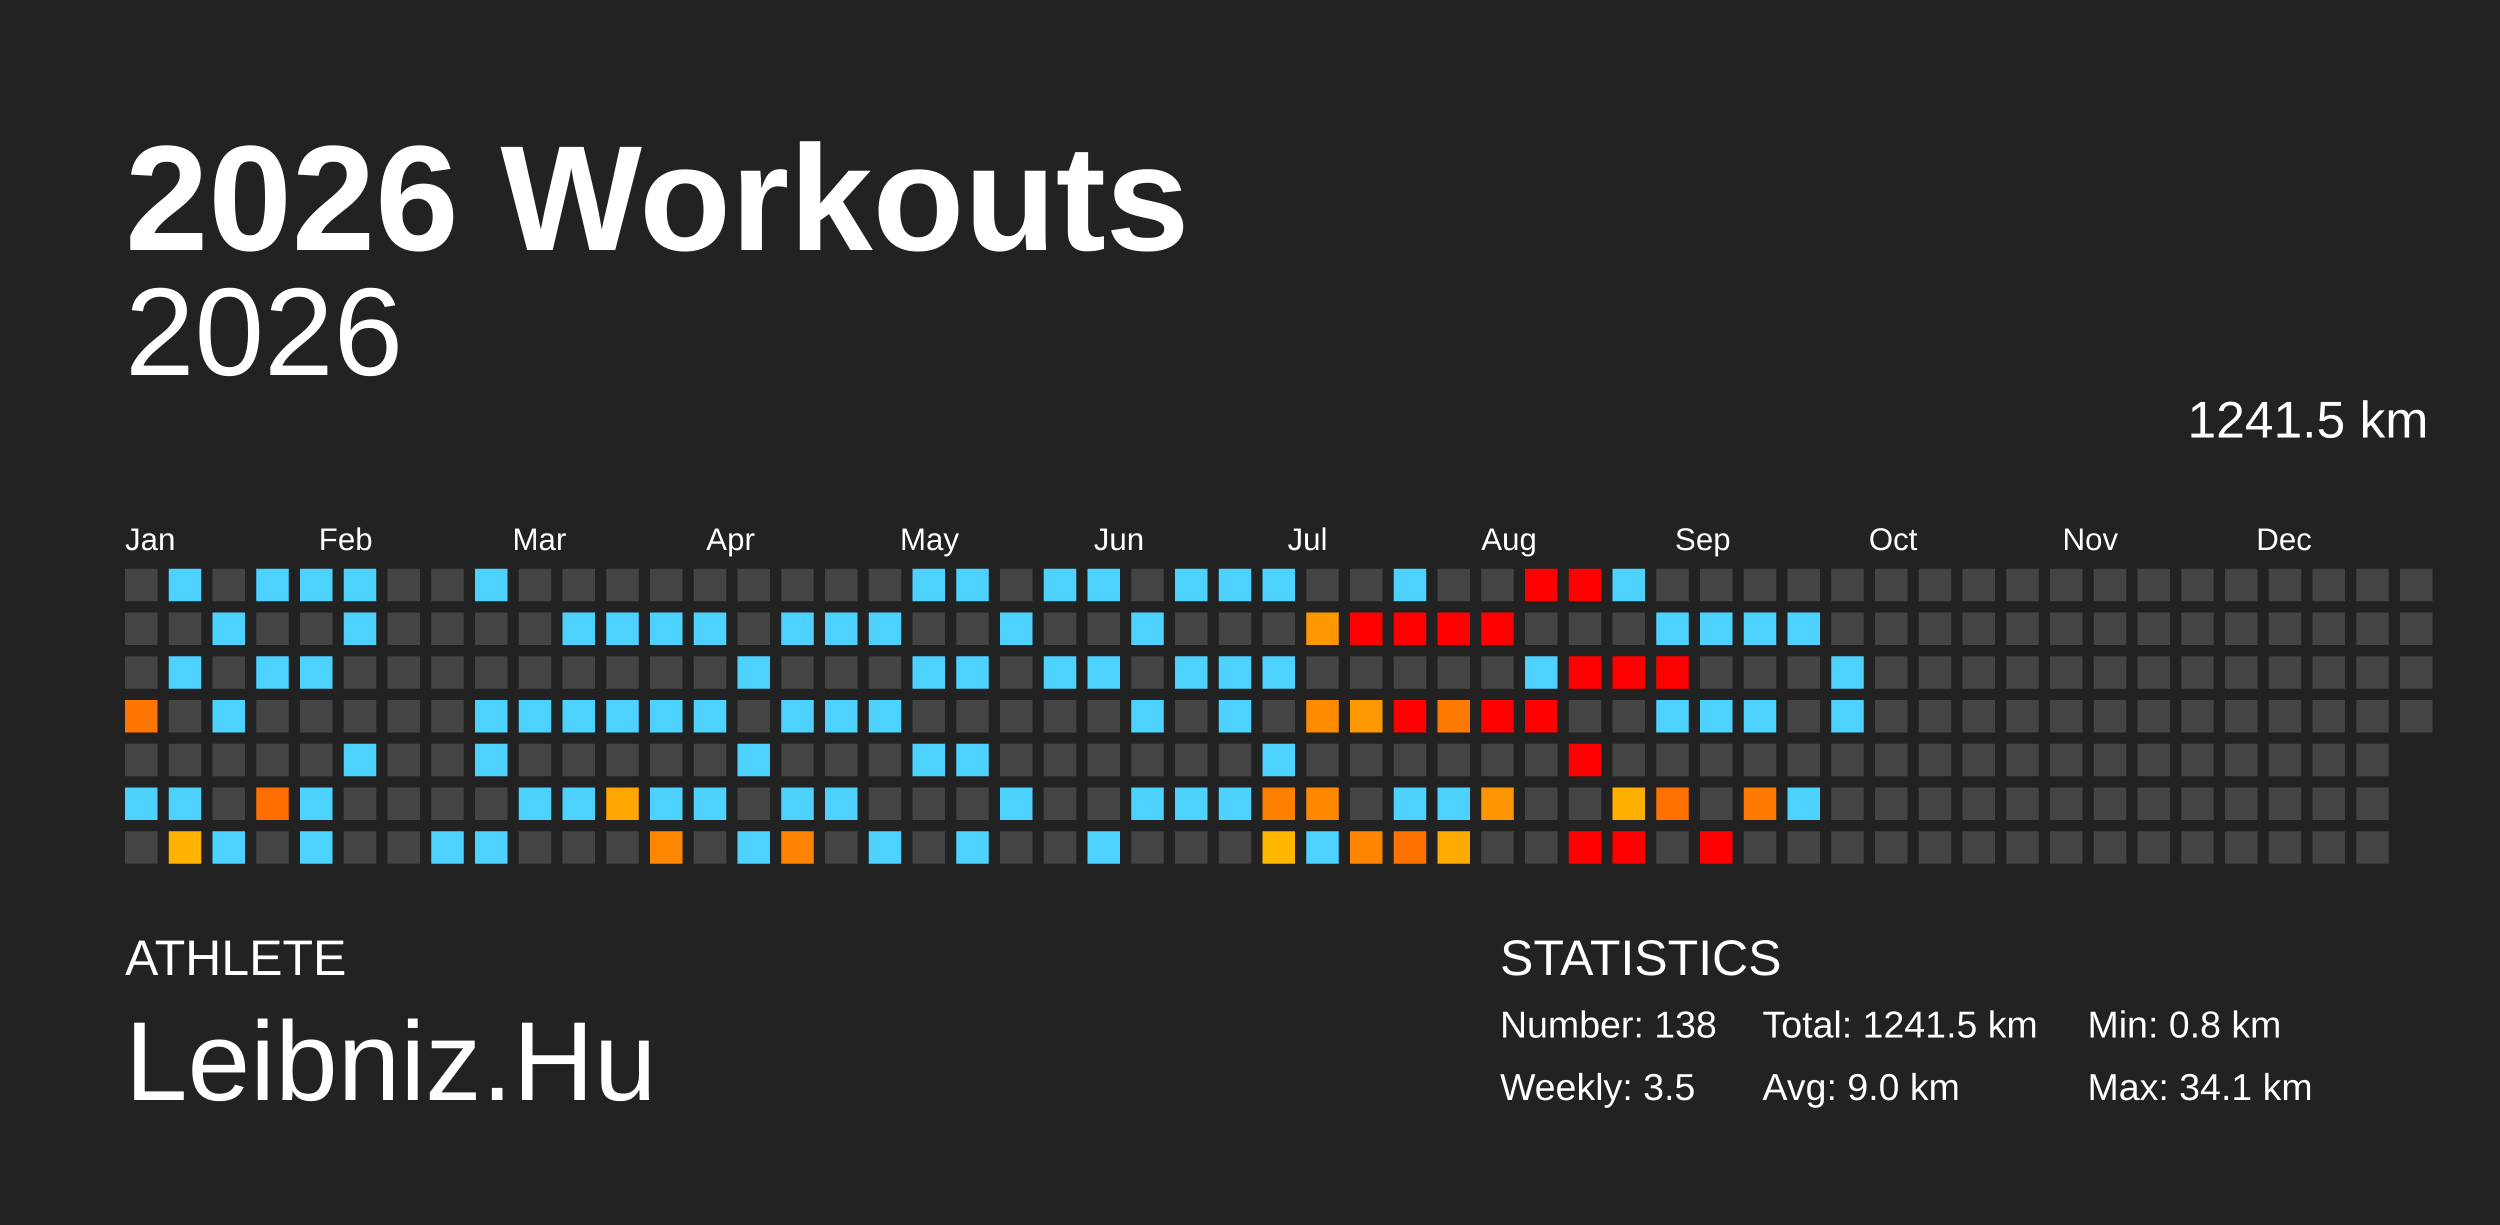
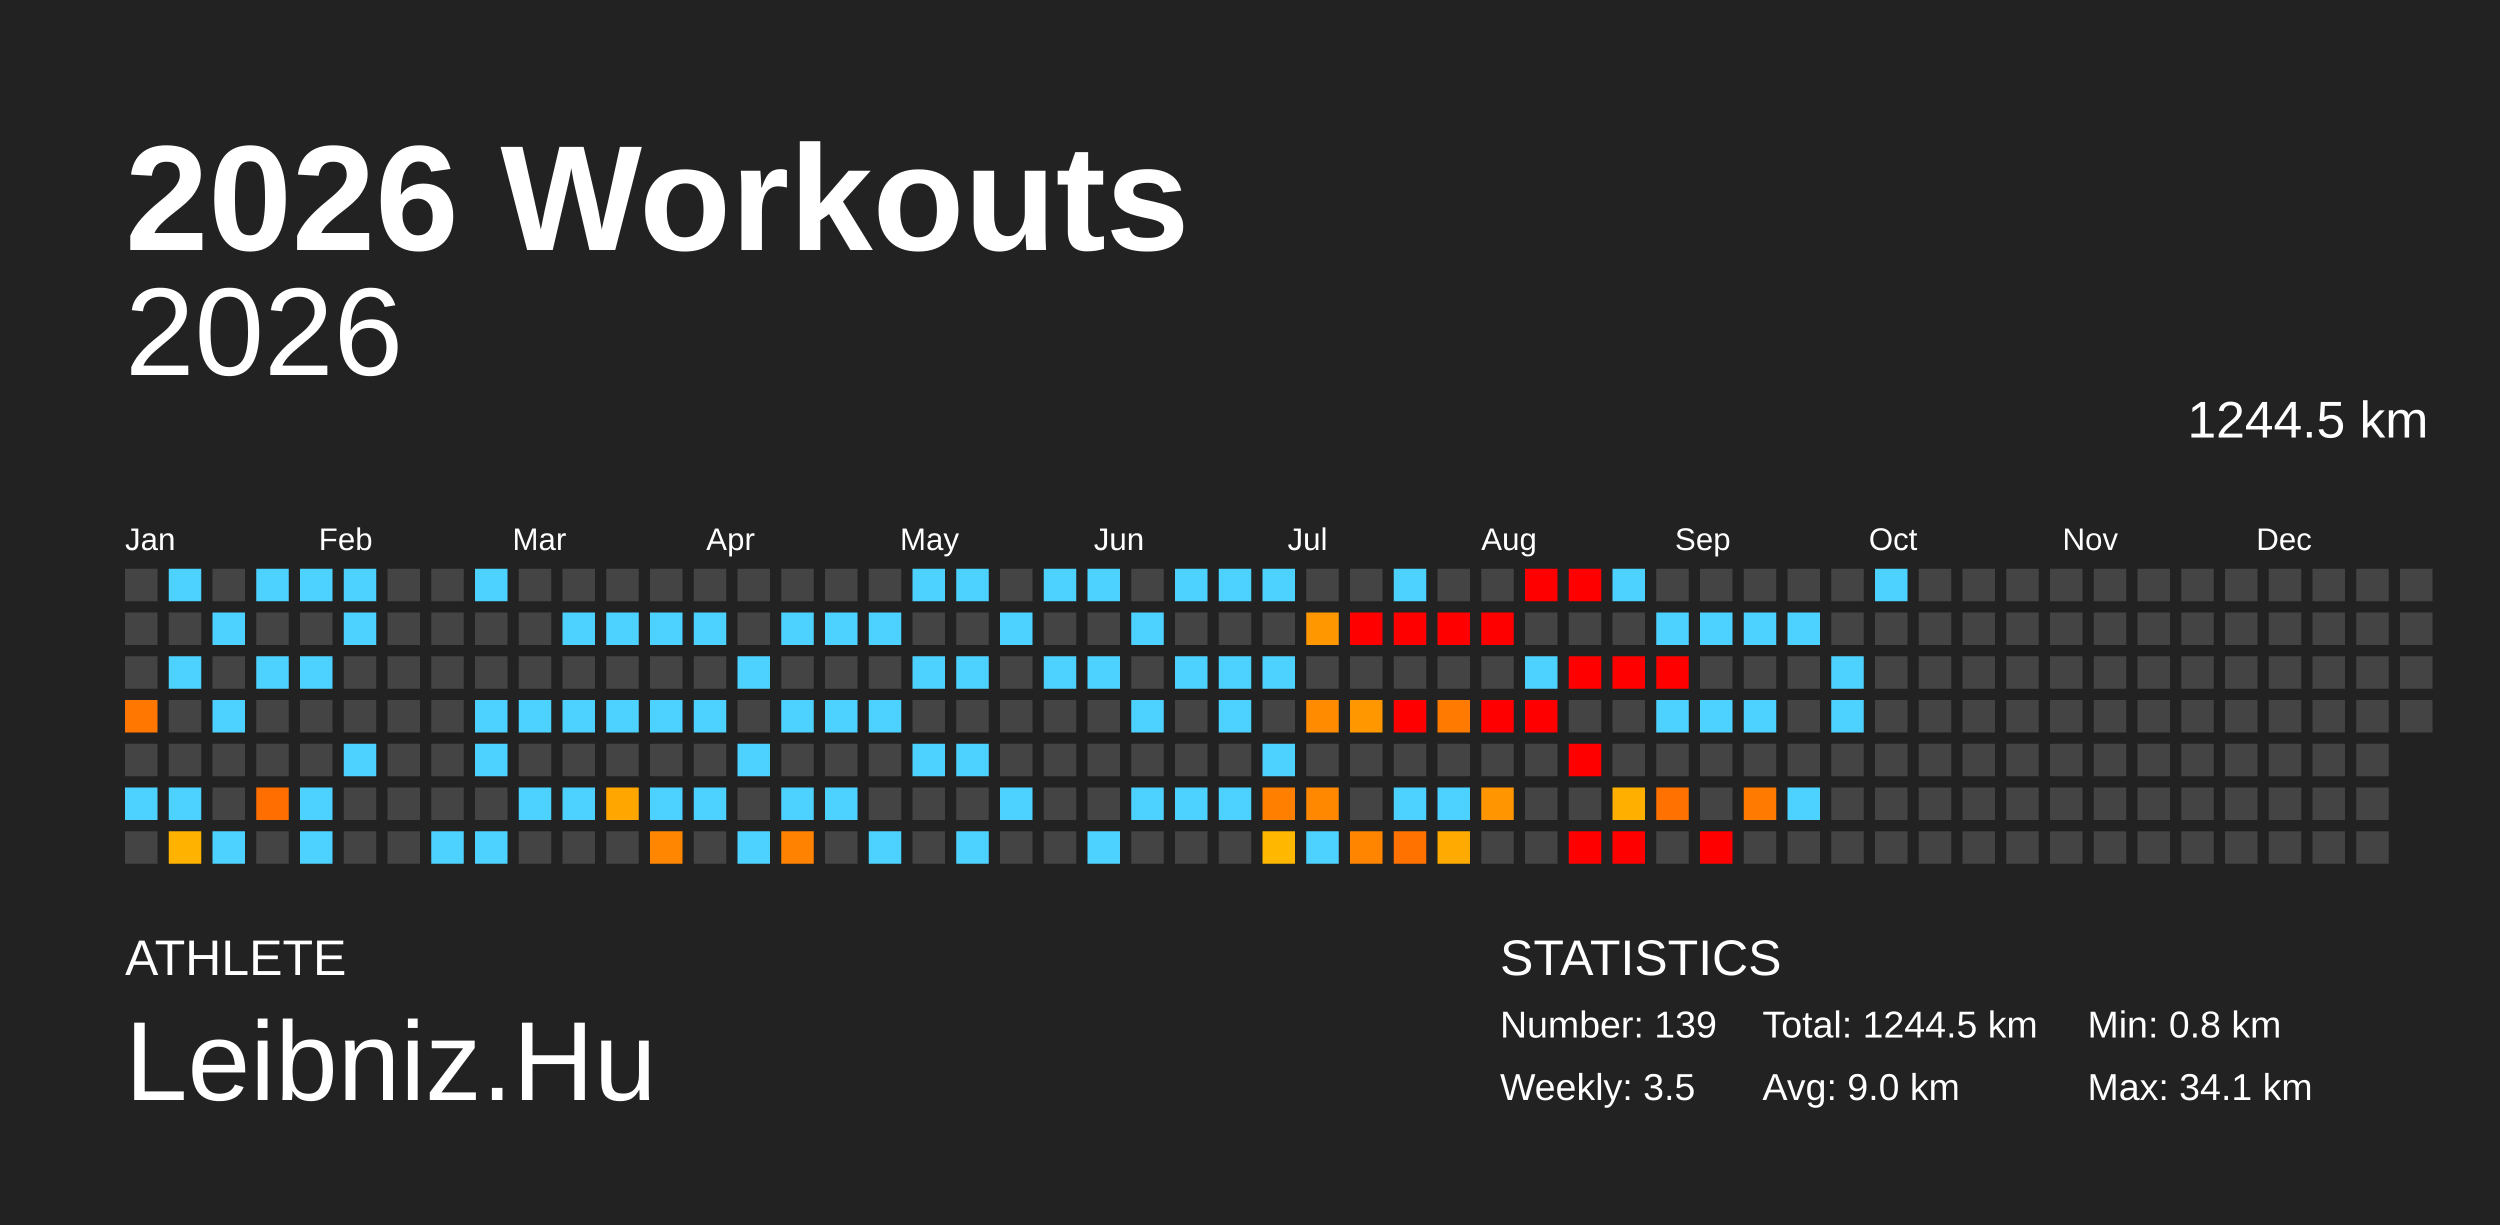
<svg xmlns="http://www.w3.org/2000/svg" baseProfile="full" height="98mm" version="1.1" viewBox="0,0,200,98" width="200mm">
  <defs />
  <rect fill="#222222" height="98" width="200" x="0" y="0" />
  <text fill="#FFFFFF" style="font-size:12px; font-family:Arial; font-weight:bold;" x="10" y="20">2026 Workouts</text>
  <text fill="#FFFFFF" style="font-size:4px; font-family:Arial" x="10" y="78">ATHLETE</text>
  <text fill="#FFFFFF" style="font-size:9px; font-family:Arial" x="10" y="88">Leibniz.Hu</text>
  <text fill="#FFFFFF" style="font-size:4px; font-family:Arial" x="120" y="78">STATISTICS</text>
-   <text fill="#FFFFFF" style="font-size:3px; font-family:Arial" x="120" y="83">Number: 138</text>
+   <text fill="#FFFFFF" style="font-size:3px; font-family:Arial" x="120" y="83">Number: 139</text>
  <text fill="#FFFFFF" style="font-size:3px; font-family:Arial" x="120" y="88">Weekly: 3.5</text>
-   <text fill="#FFFFFF" style="font-size:3px; font-family:Arial" x="141" y="83">Total: 1241.5 km</text>
+   <text fill="#FFFFFF" style="font-size:3px; font-family:Arial" x="141" y="83">Total: 1244.5 km</text>
  <text fill="#FFFFFF" style="font-size:3px; font-family:Arial" x="141" y="88">Avg: 9.0 km</text>
  <text fill="#FFFFFF" style="font-size:3px; font-family:Arial" x="167" y="83">Min: 0.8 km</text>
  <text fill="#FFFFFF" style="font-size:3px; font-family:Arial" x="167" y="88">Max: 34.1 km</text>
  <text alignment-baseline="hanging" fill="#FFFFFF" style="font-size:10.0px; font-family:Arial;" x="10" y="30">2026</text>
-   <text alignment-baseline="hanging" fill="#FFFFFF" style="font-size:4.125px; font-family:Arial;" x="175" y="35">1241.5 km</text>
+   <text alignment-baseline="hanging" fill="#FFFFFF" style="font-size:4.125px; font-family:Arial;" x="175" y="35">1244.5 km</text>
  <text fill="#FFFFFF" style="font-size:2.5px; font-family:Arial" x="10.0" y="44">Jan</text>
  <text fill="#FFFFFF" style="font-size:2.5px; font-family:Arial" x="25.5" y="44">Feb</text>
  <text fill="#FFFFFF" style="font-size:2.5px; font-family:Arial" x="41.0" y="44">Mar</text>
  <text fill="#FFFFFF" style="font-size:2.5px; font-family:Arial" x="56.5" y="44">Apr</text>
  <text fill="#FFFFFF" style="font-size:2.5px; font-family:Arial" x="72.0" y="44">May</text>
  <text fill="#FFFFFF" style="font-size:2.5px; font-family:Arial" x="87.5" y="44">Jun</text>
  <text fill="#FFFFFF" style="font-size:2.5px; font-family:Arial" x="103.0" y="44">Jul</text>
  <text fill="#FFFFFF" style="font-size:2.5px; font-family:Arial" x="118.5" y="44">Aug</text>
  <text fill="#FFFFFF" style="font-size:2.5px; font-family:Arial" x="134.0" y="44">Sep</text>
  <text fill="#FFFFFF" style="font-size:2.5px; font-family:Arial" x="149.5" y="44">Oct</text>
  <text fill="#FFFFFF" style="font-size:2.5px; font-family:Arial" x="165.0" y="44">Nov</text>
  <text fill="#FFFFFF" style="font-size:2.5px; font-family:Arial" x="180.5" y="44">Dec</text>
  <rect fill="#444444" height="2.6" width="2.6" x="10.0" y="45.5" />
  <rect fill="#444444" height="2.6" width="2.6" x="10.0" y="49.0" />
  <rect fill="#444444" height="2.6" width="2.6" x="10.0" y="52.5" />
  <rect fill="#ff7600" height="2.6" width="2.6" x="10.0" y="56.0" />
  <rect fill="#444444" height="2.6" width="2.6" x="10.0" y="59.5" />
  <rect fill="#4dd2ff" height="2.6" width="2.6" x="10.0" y="63.0" />
  <rect fill="#444444" height="2.6" width="2.6" x="10.0" y="66.5" />
  <rect fill="#4dd2ff" height="2.6" width="2.6" x="13.5" y="45.5" />
  <rect fill="#444444" height="2.6" width="2.6" x="13.5" y="49.0" />
  <rect fill="#4dd2ff" height="2.6" width="2.6" x="13.5" y="52.5" />
  <rect fill="#444444" height="2.6" width="2.6" x="13.5" y="56.0" />
  <rect fill="#444444" height="2.6" width="2.6" x="13.5" y="59.5" />
  <rect fill="#4dd2ff" height="2.6" width="2.6" x="13.5" y="63.0" />
  <rect fill="#ffb200" height="2.6" width="2.6" x="13.5" y="66.5" />
  <rect fill="#444444" height="2.6" width="2.6" x="17.0" y="45.5" />
  <rect fill="#4dd2ff" height="2.6" width="2.6" x="17.0" y="49.0" />
  <rect fill="#444444" height="2.6" width="2.6" x="17.0" y="52.5" />
  <rect fill="#4dd2ff" height="2.6" width="2.6" x="17.0" y="56.0" />
  <rect fill="#444444" height="2.6" width="2.6" x="17.0" y="59.5" />
  <rect fill="#444444" height="2.6" width="2.6" x="17.0" y="63.0" />
  <rect fill="#4dd2ff" height="2.6" width="2.6" x="17.0" y="66.5" />
  <rect fill="#4dd2ff" height="2.6" width="2.6" x="20.5" y="45.5" />
  <rect fill="#444444" height="2.6" width="2.6" x="20.5" y="49.0" />
  <rect fill="#4dd2ff" height="2.6" width="2.6" x="20.5" y="52.5" />
  <rect fill="#444444" height="2.6" width="2.6" x="20.5" y="56.0" />
  <rect fill="#444444" height="2.6" width="2.6" x="20.5" y="59.5" />
  <rect fill="#ff6e00" height="2.6" width="2.6" x="20.5" y="63.0" />
  <rect fill="#444444" height="2.6" width="2.6" x="20.5" y="66.5" />
  <rect fill="#4dd2ff" height="2.6" width="2.6" x="24.0" y="45.5" />
  <rect fill="#444444" height="2.6" width="2.6" x="24.0" y="49.0" />
  <rect fill="#4dd2ff" height="2.6" width="2.6" x="24.0" y="52.5" />
  <rect fill="#444444" height="2.6" width="2.6" x="24.0" y="56.0" />
  <rect fill="#444444" height="2.6" width="2.6" x="24.0" y="59.5" />
  <rect fill="#4dd2ff" height="2.6" width="2.6" x="24.0" y="63.0" />
  <rect fill="#4dd2ff" height="2.6" width="2.6" x="24.0" y="66.5" />
  <rect fill="#4dd2ff" height="2.6" width="2.6" x="27.5" y="45.5" />
  <rect fill="#4dd2ff" height="2.6" width="2.6" x="27.5" y="49.0" />
  <rect fill="#444444" height="2.6" width="2.6" x="27.5" y="52.5" />
  <rect fill="#444444" height="2.6" width="2.6" x="27.5" y="56.0" />
  <rect fill="#4dd2ff" height="2.6" width="2.6" x="27.5" y="59.5" />
  <rect fill="#444444" height="2.6" width="2.6" x="27.5" y="63.0" />
  <rect fill="#444444" height="2.6" width="2.6" x="27.5" y="66.5" />
  <rect fill="#444444" height="2.6" width="2.6" x="31.0" y="45.5" />
  <rect fill="#444444" height="2.6" width="2.6" x="31.0" y="49.0" />
  <rect fill="#444444" height="2.6" width="2.6" x="31.0" y="52.5" />
  <rect fill="#444444" height="2.6" width="2.6" x="31.0" y="56.0" />
  <rect fill="#444444" height="2.6" width="2.6" x="31.0" y="59.5" />
  <rect fill="#444444" height="2.6" width="2.6" x="31.0" y="63.0" />
  <rect fill="#444444" height="2.6" width="2.6" x="31.0" y="66.5" />
  <rect fill="#444444" height="2.6" width="2.6" x="34.5" y="45.5" />
  <rect fill="#444444" height="2.6" width="2.6" x="34.5" y="49.0" />
  <rect fill="#444444" height="2.6" width="2.6" x="34.5" y="52.5" />
  <rect fill="#444444" height="2.6" width="2.6" x="34.5" y="56.0" />
  <rect fill="#444444" height="2.6" width="2.6" x="34.5" y="59.5" />
  <rect fill="#444444" height="2.6" width="2.6" x="34.5" y="63.0" />
  <rect fill="#4dd2ff" height="2.6" width="2.6" x="34.5" y="66.5" />
  <rect fill="#4dd2ff" height="2.6" width="2.6" x="38.0" y="45.5" />
  <rect fill="#444444" height="2.6" width="2.6" x="38.0" y="49.0" />
  <rect fill="#444444" height="2.6" width="2.6" x="38.0" y="52.5" />
  <rect fill="#4dd2ff" height="2.6" width="2.6" x="38.0" y="56.0" />
  <rect fill="#4dd2ff" height="2.6" width="2.6" x="38.0" y="59.5" />
  <rect fill="#444444" height="2.6" width="2.6" x="38.0" y="63.0" />
  <rect fill="#4dd2ff" height="2.6" width="2.6" x="38.0" y="66.5" />
  <rect fill="#444444" height="2.6" width="2.6" x="41.5" y="45.5" />
  <rect fill="#444444" height="2.6" width="2.6" x="41.5" y="49.0" />
  <rect fill="#444444" height="2.6" width="2.6" x="41.5" y="52.5" />
  <rect fill="#4dd2ff" height="2.6" width="2.6" x="41.5" y="56.0" />
  <rect fill="#444444" height="2.6" width="2.6" x="41.5" y="59.5" />
  <rect fill="#4dd2ff" height="2.6" width="2.6" x="41.5" y="63.0" />
  <rect fill="#444444" height="2.6" width="2.6" x="41.5" y="66.5" />
  <rect fill="#444444" height="2.6" width="2.6" x="45.0" y="45.5" />
  <rect fill="#4dd2ff" height="2.6" width="2.6" x="45.0" y="49.0" />
  <rect fill="#444444" height="2.6" width="2.6" x="45.0" y="52.5" />
  <rect fill="#4dd2ff" height="2.6" width="2.6" x="45.0" y="56.0" />
  <rect fill="#444444" height="2.6" width="2.6" x="45.0" y="59.5" />
  <rect fill="#4dd2ff" height="2.6" width="2.6" x="45.0" y="63.0" />
  <rect fill="#444444" height="2.6" width="2.6" x="45.0" y="66.5" />
  <rect fill="#444444" height="2.6" width="2.6" x="48.5" y="45.5" />
  <rect fill="#4dd2ff" height="2.6" width="2.6" x="48.5" y="49.0" />
  <rect fill="#444444" height="2.6" width="2.6" x="48.5" y="52.5" />
  <rect fill="#4dd2ff" height="2.6" width="2.6" x="48.5" y="56.0" />
  <rect fill="#444444" height="2.6" width="2.6" x="48.5" y="59.5" />
  <rect fill="#ffa600" height="2.6" width="2.6" x="48.5" y="63.0" />
  <rect fill="#444444" height="2.6" width="2.6" x="48.5" y="66.5" />
  <rect fill="#444444" height="2.6" width="2.6" x="52.0" y="45.5" />
  <rect fill="#4dd2ff" height="2.6" width="2.6" x="52.0" y="49.0" />
  <rect fill="#444444" height="2.6" width="2.6" x="52.0" y="52.5" />
  <rect fill="#4dd2ff" height="2.6" width="2.6" x="52.0" y="56.0" />
  <rect fill="#444444" height="2.6" width="2.6" x="52.0" y="59.5" />
  <rect fill="#4dd2ff" height="2.6" width="2.6" x="52.0" y="63.0" />
  <rect fill="#ff8600" height="2.6" width="2.6" x="52.0" y="66.5" />
  <rect fill="#444444" height="2.6" width="2.6" x="55.5" y="45.5" />
  <rect fill="#4dd2ff" height="2.6" width="2.6" x="55.5" y="49.0" />
  <rect fill="#444444" height="2.6" width="2.6" x="55.5" y="52.5" />
  <rect fill="#4dd2ff" height="2.6" width="2.6" x="55.5" y="56.0" />
  <rect fill="#444444" height="2.6" width="2.6" x="55.5" y="59.5" />
  <rect fill="#4dd2ff" height="2.6" width="2.6" x="55.5" y="63.0" />
  <rect fill="#444444" height="2.6" width="2.6" x="55.5" y="66.5" />
  <rect fill="#444444" height="2.6" width="2.6" x="59.0" y="45.5" />
  <rect fill="#444444" height="2.6" width="2.6" x="59.0" y="49.0" />
  <rect fill="#4dd2ff" height="2.6" width="2.6" x="59.0" y="52.5" />
  <rect fill="#444444" height="2.6" width="2.6" x="59.0" y="56.0" />
  <rect fill="#4dd2ff" height="2.6" width="2.6" x="59.0" y="59.5" />
  <rect fill="#444444" height="2.6" width="2.6" x="59.0" y="63.0" />
  <rect fill="#4dd2ff" height="2.6" width="2.6" x="59.0" y="66.5" />
  <rect fill="#444444" height="2.6" width="2.6" x="62.5" y="45.5" />
  <rect fill="#4dd2ff" height="2.6" width="2.6" x="62.5" y="49.0" />
  <rect fill="#444444" height="2.6" width="2.6" x="62.5" y="52.5" />
  <rect fill="#4dd2ff" height="2.6" width="2.6" x="62.5" y="56.0" />
  <rect fill="#444444" height="2.6" width="2.6" x="62.5" y="59.5" />
  <rect fill="#4dd2ff" height="2.6" width="2.6" x="62.5" y="63.0" />
  <rect fill="#ff8200" height="2.6" width="2.6" x="62.5" y="66.5" />
  <rect fill="#444444" height="2.6" width="2.6" x="66.0" y="45.5" />
  <rect fill="#4dd2ff" height="2.6" width="2.6" x="66.0" y="49.0" />
  <rect fill="#444444" height="2.6" width="2.6" x="66.0" y="52.5" />
  <rect fill="#4dd2ff" height="2.6" width="2.6" x="66.0" y="56.0" />
  <rect fill="#444444" height="2.6" width="2.6" x="66.0" y="59.5" />
  <rect fill="#4dd2ff" height="2.6" width="2.6" x="66.0" y="63.0" />
  <rect fill="#444444" height="2.6" width="2.6" x="66.0" y="66.5" />
  <rect fill="#444444" height="2.6" width="2.6" x="69.5" y="45.5" />
  <rect fill="#4dd2ff" height="2.6" width="2.6" x="69.5" y="49.0" />
  <rect fill="#444444" height="2.6" width="2.6" x="69.5" y="52.5" />
  <rect fill="#4dd2ff" height="2.6" width="2.6" x="69.5" y="56.0" />
  <rect fill="#444444" height="2.6" width="2.6" x="69.5" y="59.5" />
  <rect fill="#444444" height="2.6" width="2.6" x="69.5" y="63.0" />
  <rect fill="#4dd2ff" height="2.6" width="2.6" x="69.5" y="66.5" />
  <rect fill="#4dd2ff" height="2.6" width="2.6" x="73.0" y="45.5" />
  <rect fill="#444444" height="2.6" width="2.6" x="73.0" y="49.0" />
  <rect fill="#4dd2ff" height="2.6" width="2.6" x="73.0" y="52.5" />
  <rect fill="#444444" height="2.6" width="2.6" x="73.0" y="56.0" />
  <rect fill="#4dd2ff" height="2.6" width="2.6" x="73.0" y="59.5" />
  <rect fill="#444444" height="2.6" width="2.6" x="73.0" y="63.0" />
  <rect fill="#444444" height="2.6" width="2.6" x="73.0" y="66.5" />
  <rect fill="#4dd2ff" height="2.6" width="2.6" x="76.5" y="45.5" />
  <rect fill="#444444" height="2.6" width="2.6" x="76.5" y="49.0" />
  <rect fill="#4dd2ff" height="2.6" width="2.6" x="76.5" y="52.5" />
  <rect fill="#444444" height="2.6" width="2.6" x="76.5" y="56.0" />
  <rect fill="#4dd2ff" height="2.6" width="2.6" x="76.5" y="59.5" />
  <rect fill="#444444" height="2.6" width="2.6" x="76.5" y="63.0" />
  <rect fill="#4dd2ff" height="2.6" width="2.6" x="76.5" y="66.5" />
  <rect fill="#444444" height="2.6" width="2.6" x="80.0" y="45.5" />
  <rect fill="#4dd2ff" height="2.6" width="2.6" x="80.0" y="49.0" />
  <rect fill="#444444" height="2.6" width="2.6" x="80.0" y="52.5" />
  <rect fill="#444444" height="2.6" width="2.6" x="80.0" y="56.0" />
  <rect fill="#444444" height="2.6" width="2.6" x="80.0" y="59.5" />
  <rect fill="#4dd2ff" height="2.6" width="2.6" x="80.0" y="63.0" />
  <rect fill="#444444" height="2.6" width="2.6" x="80.0" y="66.5" />
  <rect fill="#4dd2ff" height="2.6" width="2.6" x="83.5" y="45.5" />
  <rect fill="#444444" height="2.6" width="2.6" x="83.5" y="49.0" />
  <rect fill="#4dd2ff" height="2.6" width="2.6" x="83.5" y="52.5" />
  <rect fill="#444444" height="2.6" width="2.6" x="83.5" y="56.0" />
  <rect fill="#444444" height="2.6" width="2.6" x="83.5" y="59.5" />
  <rect fill="#444444" height="2.6" width="2.6" x="83.5" y="63.0" />
  <rect fill="#444444" height="2.6" width="2.6" x="83.5" y="66.5" />
  <rect fill="#4dd2ff" height="2.6" width="2.6" x="87.0" y="45.5" />
  <rect fill="#444444" height="2.6" width="2.6" x="87.0" y="49.0" />
  <rect fill="#4dd2ff" height="2.6" width="2.6" x="87.0" y="52.5" />
  <rect fill="#444444" height="2.6" width="2.6" x="87.0" y="56.0" />
  <rect fill="#444444" height="2.6" width="2.6" x="87.0" y="59.5" />
  <rect fill="#444444" height="2.6" width="2.6" x="87.0" y="63.0" />
  <rect fill="#4dd2ff" height="2.6" width="2.6" x="87.0" y="66.5" />
  <rect fill="#444444" height="2.6" width="2.6" x="90.5" y="45.5" />
  <rect fill="#4dd2ff" height="2.6" width="2.6" x="90.5" y="49.0" />
  <rect fill="#444444" height="2.6" width="2.6" x="90.5" y="52.5" />
  <rect fill="#4dd2ff" height="2.6" width="2.6" x="90.5" y="56.0" />
  <rect fill="#444444" height="2.6" width="2.6" x="90.5" y="59.5" />
  <rect fill="#4dd2ff" height="2.6" width="2.6" x="90.5" y="63.0" />
  <rect fill="#444444" height="2.6" width="2.6" x="90.5" y="66.5" />
  <rect fill="#4dd2ff" height="2.6" width="2.6" x="94.0" y="45.5" />
  <rect fill="#444444" height="2.6" width="2.6" x="94.0" y="49.0" />
  <rect fill="#4dd2ff" height="2.6" width="2.6" x="94.0" y="52.5" />
  <rect fill="#444444" height="2.6" width="2.6" x="94.0" y="56.0" />
  <rect fill="#444444" height="2.6" width="2.6" x="94.0" y="59.5" />
  <rect fill="#4dd2ff" height="2.6" width="2.6" x="94.0" y="63.0" />
  <rect fill="#444444" height="2.6" width="2.6" x="94.0" y="66.5" />
  <rect fill="#4dd2ff" height="2.6" width="2.6" x="97.5" y="45.5" />
  <rect fill="#444444" height="2.6" width="2.6" x="97.5" y="49.0" />
  <rect fill="#4dd2ff" height="2.6" width="2.6" x="97.5" y="52.5" />
  <rect fill="#4dd2ff" height="2.6" width="2.6" x="97.5" y="56.0" />
  <rect fill="#444444" height="2.6" width="2.6" x="97.5" y="59.5" />
  <rect fill="#4dd2ff" height="2.6" width="2.6" x="97.5" y="63.0" />
  <rect fill="#444444" height="2.6" width="2.6" x="97.5" y="66.5" />
  <rect fill="#4dd2ff" height="2.6" width="2.6" x="101.0" y="45.5" />
  <rect fill="#444444" height="2.6" width="2.6" x="101.0" y="49.0" />
  <rect fill="#4dd2ff" height="2.6" width="2.6" x="101.0" y="52.5" />
  <rect fill="#444444" height="2.6" width="2.6" x="101.0" y="56.0" />
  <rect fill="#4dd2ff" height="2.6" width="2.6" x="101.0" y="59.5" />
  <rect fill="#ff7f00" height="2.6" width="2.6" x="101.0" y="63.0" />
  <rect fill="#ffb700" height="2.6" width="2.6" x="101.0" y="66.5" />
  <rect fill="#444444" height="2.6" width="2.6" x="104.5" y="45.5" />
  <rect fill="#ff9700" height="2.6" width="2.6" x="104.5" y="49.0" />
  <rect fill="#444444" height="2.6" width="2.6" x="104.5" y="52.5" />
  <rect fill="#ff8b00" height="2.6" width="2.6" x="104.5" y="56.0" />
  <rect fill="#444444" height="2.6" width="2.6" x="104.5" y="59.5" />
  <rect fill="#ff8800" height="2.6" width="2.6" x="104.5" y="63.0" />
  <rect fill="#4dd2ff" height="2.6" width="2.6" x="104.5" y="66.5" />
  <rect fill="#444444" height="2.6" width="2.6" x="108.0" y="45.5" />
  <rect fill="red" height="2.6" width="2.6" x="108.0" y="49.0" />
  <rect fill="#444444" height="2.6" width="2.6" x="108.0" y="52.5" />
  <rect fill="#ff9800" height="2.6" width="2.6" x="108.0" y="56.0" />
  <rect fill="#444444" height="2.6" width="2.6" x="108.0" y="59.5" />
  <rect fill="#444444" height="2.6" width="2.6" x="108.0" y="63.0" />
  <rect fill="#ff8500" height="2.6" width="2.6" x="108.0" y="66.5" />
  <rect fill="#4dd2ff" height="2.6" width="2.6" x="111.5" y="45.5" />
  <rect fill="red" height="2.6" width="2.6" x="111.5" y="49.0" />
  <rect fill="#444444" height="2.6" width="2.6" x="111.5" y="52.5" />
  <rect fill="red" height="2.6" width="2.6" x="111.5" y="56.0" />
  <rect fill="#444444" height="2.6" width="2.6" x="111.5" y="59.5" />
  <rect fill="#4dd2ff" height="2.6" width="2.6" x="111.5" y="63.0" />
  <rect fill="#ff7200" height="2.6" width="2.6" x="111.5" y="66.5" />
  <rect fill="#444444" height="2.6" width="2.6" x="115.0" y="45.5" />
  <rect fill="red" height="2.6" width="2.6" x="115.0" y="49.0" />
  <rect fill="#444444" height="2.6" width="2.6" x="115.0" y="52.5" />
  <rect fill="#ff7a00" height="2.6" width="2.6" x="115.0" y="56.0" />
  <rect fill="#444444" height="2.6" width="2.6" x="115.0" y="59.5" />
  <rect fill="#4dd2ff" height="2.6" width="2.6" x="115.0" y="63.0" />
  <rect fill="#ffaa00" height="2.6" width="2.6" x="115.0" y="66.5" />
  <rect fill="#444444" height="2.6" width="2.6" x="118.5" y="45.5" />
  <rect fill="red" height="2.6" width="2.6" x="118.5" y="49.0" />
  <rect fill="#444444" height="2.6" width="2.6" x="118.5" y="52.5" />
  <rect fill="red" height="2.6" width="2.6" x="118.5" y="56.0" />
  <rect fill="#444444" height="2.6" width="2.6" x="118.5" y="59.5" />
  <rect fill="#ff9500" height="2.6" width="2.6" x="118.5" y="63.0" />
  <rect fill="#444444" height="2.6" width="2.6" x="118.5" y="66.5" />
  <rect fill="red" height="2.6" width="2.6" x="122.0" y="45.5" />
  <rect fill="#444444" height="2.6" width="2.6" x="122.0" y="49.0" />
  <rect fill="#4dd2ff" height="2.6" width="2.6" x="122.0" y="52.5" />
  <rect fill="red" height="2.6" width="2.6" x="122.0" y="56.0" />
  <rect fill="#444444" height="2.6" width="2.6" x="122.0" y="59.5" />
  <rect fill="#444444" height="2.6" width="2.6" x="122.0" y="63.0" />
  <rect fill="#444444" height="2.6" width="2.6" x="122.0" y="66.5" />
  <rect fill="red" height="2.6" width="2.6" x="125.5" y="45.5" />
  <rect fill="#444444" height="2.6" width="2.6" x="125.5" y="49.0" />
  <rect fill="red" height="2.6" width="2.6" x="125.5" y="52.5" />
  <rect fill="#444444" height="2.6" width="2.6" x="125.5" y="56.0" />
  <rect fill="red" height="2.6" width="2.6" x="125.5" y="59.5" />
  <rect fill="#444444" height="2.6" width="2.6" x="125.5" y="63.0" />
  <rect fill="red" height="2.6" width="2.6" x="125.5" y="66.5" />
  <rect fill="#4dd2ff" height="2.6" width="2.6" x="129.0" y="45.5" />
  <rect fill="#444444" height="2.6" width="2.6" x="129.0" y="49.0" />
  <rect fill="red" height="2.6" width="2.6" x="129.0" y="52.5" />
  <rect fill="#444444" height="2.6" width="2.6" x="129.0" y="56.0" />
  <rect fill="#444444" height="2.6" width="2.6" x="129.0" y="59.5" />
  <rect fill="#ffaf00" height="2.6" width="2.6" x="129.0" y="63.0" />
  <rect fill="red" height="2.6" width="2.6" x="129.0" y="66.5" />
  <rect fill="#444444" height="2.6" width="2.6" x="132.5" y="45.5" />
  <rect fill="#4dd2ff" height="2.6" width="2.6" x="132.5" y="49.0" />
  <rect fill="red" height="2.6" width="2.6" x="132.5" y="52.5" />
  <rect fill="#4dd2ff" height="2.6" width="2.6" x="132.5" y="56.0" />
  <rect fill="#444444" height="2.6" width="2.6" x="132.5" y="59.5" />
  <rect fill="#ff7100" height="2.6" width="2.6" x="132.5" y="63.0" />
  <rect fill="#444444" height="2.6" width="2.6" x="132.5" y="66.5" />
  <rect fill="#444444" height="2.6" width="2.6" x="136.0" y="45.5" />
  <rect fill="#4dd2ff" height="2.6" width="2.6" x="136.0" y="49.0" />
  <rect fill="#444444" height="2.6" width="2.6" x="136.0" y="52.5" />
  <rect fill="#4dd2ff" height="2.6" width="2.6" x="136.0" y="56.0" />
  <rect fill="#444444" height="2.6" width="2.6" x="136.0" y="59.5" />
  <rect fill="#444444" height="2.6" width="2.6" x="136.0" y="63.0" />
  <rect fill="red" height="2.6" width="2.6" x="136.0" y="66.5" />
  <rect fill="#444444" height="2.6" width="2.6" x="139.5" y="45.5" />
  <rect fill="#4dd2ff" height="2.6" width="2.6" x="139.5" y="49.0" />
  <rect fill="#444444" height="2.6" width="2.6" x="139.5" y="52.5" />
  <rect fill="#4dd2ff" height="2.6" width="2.6" x="139.5" y="56.0" />
  <rect fill="#444444" height="2.6" width="2.6" x="139.5" y="59.5" />
  <rect fill="#ff7a00" height="2.6" width="2.6" x="139.5" y="63.0" />
  <rect fill="#444444" height="2.6" width="2.6" x="139.5" y="66.5" />
  <rect fill="#444444" height="2.6" width="2.6" x="143.0" y="45.5" />
  <rect fill="#4dd2ff" height="2.6" width="2.6" x="143.0" y="49.0" />
  <rect fill="#444444" height="2.6" width="2.6" x="143.0" y="52.5" />
  <rect fill="#444444" height="2.6" width="2.6" x="143.0" y="56.0" />
  <rect fill="#444444" height="2.6" width="2.6" x="143.0" y="59.5" />
  <rect fill="#4dd2ff" height="2.6" width="2.6" x="143.0" y="63.0" />
  <rect fill="#444444" height="2.6" width="2.6" x="143.0" y="66.5" />
  <rect fill="#444444" height="2.6" width="2.6" x="146.5" y="45.5" />
  <rect fill="#444444" height="2.6" width="2.6" x="146.5" y="49.0" />
  <rect fill="#4dd2ff" height="2.6" width="2.6" x="146.5" y="52.5" />
  <rect fill="#4dd2ff" height="2.6" width="2.6" x="146.5" y="56.0" />
  <rect fill="#444444" height="2.6" width="2.6" x="146.5" y="59.5" />
  <rect fill="#444444" height="2.6" width="2.6" x="146.5" y="63.0" />
  <rect fill="#444444" height="2.6" width="2.6" x="146.5" y="66.5" />
-   <rect fill="#444444" height="2.6" width="2.6" x="150.0" y="45.5" />
+   <rect fill="#4dd2ff" height="2.6" width="2.6" x="150.0" y="45.5" />
  <rect fill="#444444" height="2.6" width="2.6" x="150.0" y="49.0" />
  <rect fill="#444444" height="2.6" width="2.6" x="150.0" y="52.5" />
  <rect fill="#444444" height="2.6" width="2.6" x="150.0" y="56.0" />
  <rect fill="#444444" height="2.6" width="2.6" x="150.0" y="59.5" />
  <rect fill="#444444" height="2.6" width="2.6" x="150.0" y="63.0" />
  <rect fill="#444444" height="2.6" width="2.6" x="150.0" y="66.5" />
  <rect fill="#444444" height="2.6" width="2.6" x="153.5" y="45.5" />
  <rect fill="#444444" height="2.6" width="2.6" x="153.5" y="49.0" />
  <rect fill="#444444" height="2.6" width="2.6" x="153.5" y="52.5" />
  <rect fill="#444444" height="2.6" width="2.6" x="153.5" y="56.0" />
  <rect fill="#444444" height="2.6" width="2.6" x="153.5" y="59.5" />
  <rect fill="#444444" height="2.6" width="2.6" x="153.5" y="63.0" />
  <rect fill="#444444" height="2.6" width="2.6" x="153.5" y="66.5" />
  <rect fill="#444444" height="2.6" width="2.6" x="157.0" y="45.5" />
  <rect fill="#444444" height="2.6" width="2.6" x="157.0" y="49.0" />
  <rect fill="#444444" height="2.6" width="2.6" x="157.0" y="52.5" />
  <rect fill="#444444" height="2.6" width="2.6" x="157.0" y="56.0" />
  <rect fill="#444444" height="2.6" width="2.6" x="157.0" y="59.5" />
  <rect fill="#444444" height="2.6" width="2.6" x="157.0" y="63.0" />
  <rect fill="#444444" height="2.6" width="2.6" x="157.0" y="66.5" />
  <rect fill="#444444" height="2.6" width="2.6" x="160.5" y="45.5" />
  <rect fill="#444444" height="2.6" width="2.6" x="160.5" y="49.0" />
  <rect fill="#444444" height="2.6" width="2.6" x="160.5" y="52.5" />
  <rect fill="#444444" height="2.6" width="2.6" x="160.5" y="56.0" />
  <rect fill="#444444" height="2.6" width="2.6" x="160.5" y="59.5" />
  <rect fill="#444444" height="2.6" width="2.6" x="160.5" y="63.0" />
  <rect fill="#444444" height="2.6" width="2.6" x="160.5" y="66.5" />
  <rect fill="#444444" height="2.6" width="2.6" x="164.0" y="45.5" />
  <rect fill="#444444" height="2.6" width="2.6" x="164.0" y="49.0" />
  <rect fill="#444444" height="2.6" width="2.6" x="164.0" y="52.5" />
  <rect fill="#444444" height="2.6" width="2.6" x="164.0" y="56.0" />
  <rect fill="#444444" height="2.6" width="2.6" x="164.0" y="59.5" />
  <rect fill="#444444" height="2.6" width="2.6" x="164.0" y="63.0" />
  <rect fill="#444444" height="2.6" width="2.6" x="164.0" y="66.5" />
  <rect fill="#444444" height="2.6" width="2.6" x="167.5" y="45.5" />
  <rect fill="#444444" height="2.6" width="2.6" x="167.5" y="49.0" />
  <rect fill="#444444" height="2.6" width="2.6" x="167.5" y="52.5" />
  <rect fill="#444444" height="2.6" width="2.6" x="167.5" y="56.0" />
  <rect fill="#444444" height="2.6" width="2.6" x="167.5" y="59.5" />
  <rect fill="#444444" height="2.6" width="2.6" x="167.5" y="63.0" />
  <rect fill="#444444" height="2.6" width="2.6" x="167.5" y="66.5" />
  <rect fill="#444444" height="2.6" width="2.6" x="171.0" y="45.5" />
  <rect fill="#444444" height="2.6" width="2.6" x="171.0" y="49.0" />
  <rect fill="#444444" height="2.6" width="2.6" x="171.0" y="52.5" />
  <rect fill="#444444" height="2.6" width="2.6" x="171.0" y="56.0" />
  <rect fill="#444444" height="2.6" width="2.6" x="171.0" y="59.5" />
  <rect fill="#444444" height="2.6" width="2.6" x="171.0" y="63.0" />
  <rect fill="#444444" height="2.6" width="2.6" x="171.0" y="66.5" />
  <rect fill="#444444" height="2.6" width="2.6" x="174.5" y="45.5" />
  <rect fill="#444444" height="2.6" width="2.6" x="174.5" y="49.0" />
  <rect fill="#444444" height="2.6" width="2.6" x="174.5" y="52.5" />
  <rect fill="#444444" height="2.6" width="2.6" x="174.5" y="56.0" />
  <rect fill="#444444" height="2.6" width="2.6" x="174.5" y="59.5" />
  <rect fill="#444444" height="2.6" width="2.6" x="174.5" y="63.0" />
  <rect fill="#444444" height="2.6" width="2.6" x="174.5" y="66.5" />
  <rect fill="#444444" height="2.6" width="2.6" x="178.0" y="45.5" />
  <rect fill="#444444" height="2.6" width="2.6" x="178.0" y="49.0" />
  <rect fill="#444444" height="2.6" width="2.6" x="178.0" y="52.5" />
  <rect fill="#444444" height="2.6" width="2.6" x="178.0" y="56.0" />
  <rect fill="#444444" height="2.6" width="2.6" x="178.0" y="59.5" />
  <rect fill="#444444" height="2.6" width="2.6" x="178.0" y="63.0" />
  <rect fill="#444444" height="2.6" width="2.6" x="178.0" y="66.5" />
  <rect fill="#444444" height="2.6" width="2.6" x="181.5" y="45.5" />
  <rect fill="#444444" height="2.6" width="2.6" x="181.5" y="49.0" />
  <rect fill="#444444" height="2.6" width="2.6" x="181.5" y="52.5" />
  <rect fill="#444444" height="2.6" width="2.6" x="181.5" y="56.0" />
  <rect fill="#444444" height="2.6" width="2.6" x="181.5" y="59.5" />
  <rect fill="#444444" height="2.6" width="2.6" x="181.5" y="63.0" />
  <rect fill="#444444" height="2.6" width="2.6" x="181.5" y="66.5" />
  <rect fill="#444444" height="2.6" width="2.6" x="185.0" y="45.5" />
  <rect fill="#444444" height="2.6" width="2.6" x="185.0" y="49.0" />
  <rect fill="#444444" height="2.6" width="2.6" x="185.0" y="52.5" />
  <rect fill="#444444" height="2.6" width="2.6" x="185.0" y="56.0" />
  <rect fill="#444444" height="2.6" width="2.6" x="185.0" y="59.5" />
  <rect fill="#444444" height="2.6" width="2.6" x="185.0" y="63.0" />
  <rect fill="#444444" height="2.6" width="2.6" x="185.0" y="66.5" />
  <rect fill="#444444" height="2.6" width="2.6" x="188.5" y="45.5" />
  <rect fill="#444444" height="2.6" width="2.6" x="188.5" y="49.0" />
  <rect fill="#444444" height="2.6" width="2.6" x="188.5" y="52.5" />
  <rect fill="#444444" height="2.6" width="2.6" x="188.5" y="56.0" />
  <rect fill="#444444" height="2.6" width="2.6" x="188.5" y="59.5" />
  <rect fill="#444444" height="2.6" width="2.6" x="188.5" y="63.0" />
  <rect fill="#444444" height="2.6" width="2.6" x="188.5" y="66.5" />
  <rect fill="#444444" height="2.6" width="2.6" x="192.0" y="45.5" />
  <rect fill="#444444" height="2.6" width="2.6" x="192.0" y="49.0" />
  <rect fill="#444444" height="2.6" width="2.6" x="192.0" y="52.5" />
  <rect fill="#444444" height="2.6" width="2.6" x="192.0" y="56.0" />
</svg>
